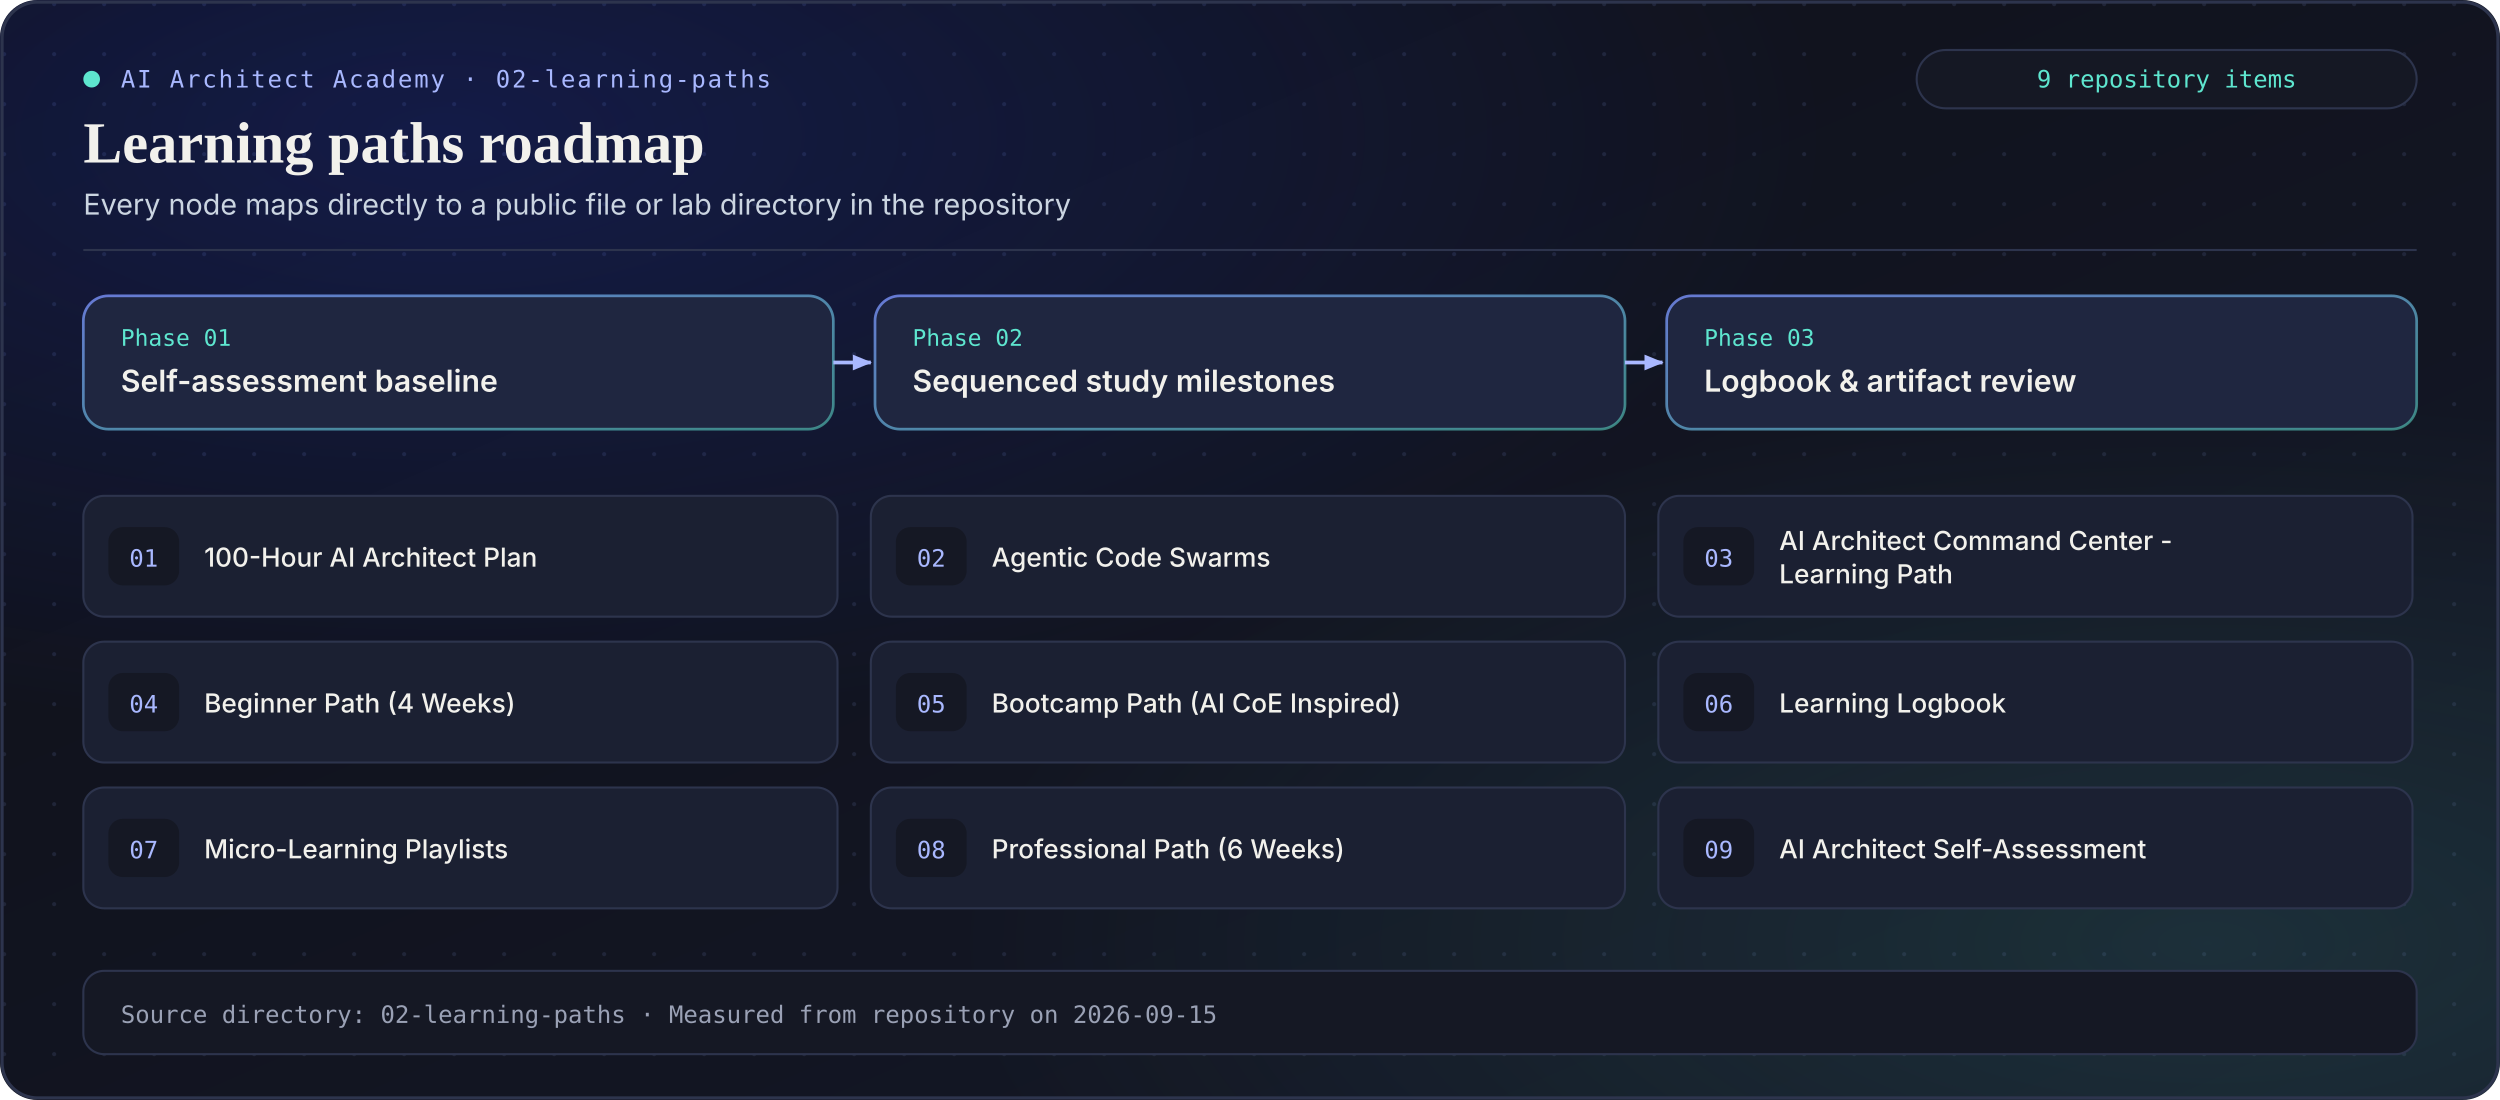
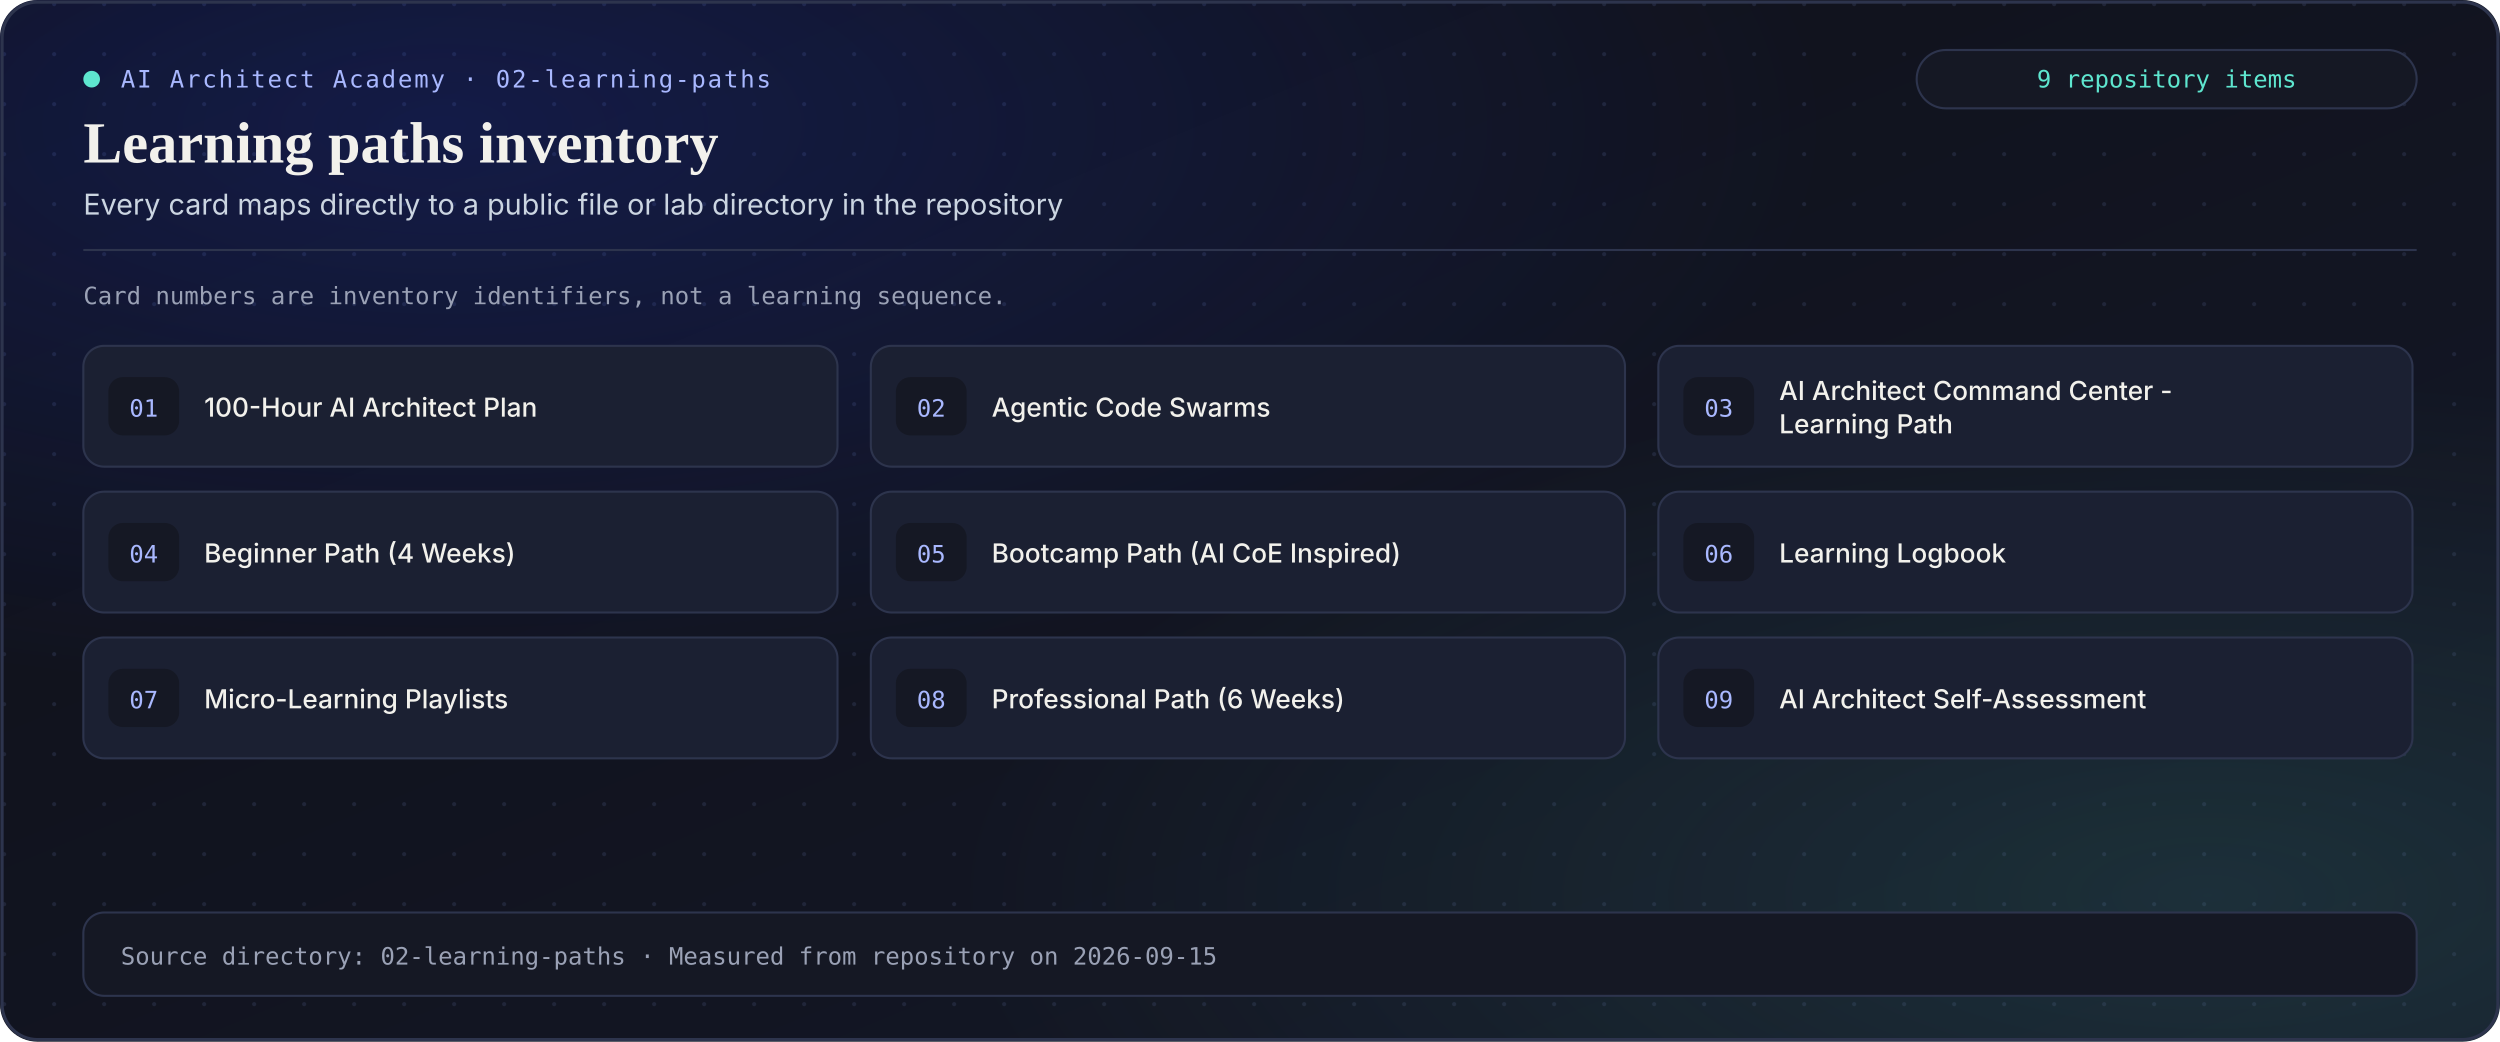
- <svg xmlns="http://www.w3.org/2000/svg" width="1200" height="528" viewBox="0 0 1200 528" role="img" aria-label="Learning paths curriculum roadmap">
+ <svg xmlns="http://www.w3.org/2000/svg" width="1200" height="500" viewBox="0 0 1200 500" role="img" aria-label="Learning paths curriculum section inventory">
  <defs>
    <linearGradient id="stage-grad" x1="0%" y1="0%" x2="100%" y2="100%">
      <stop offset="0%" stop-color="#0f1017" />
      <stop offset="60%" stop-color="#121522" />
      <stop offset="100%" stop-color="#141826" />
    </linearGradient>
    <linearGradient id="cobalt-stroke" x1="0%" y1="0%" x2="100%" y2="100%">
      <stop offset="0%" stop-color="#7c93ff" stop-opacity="0.78" />
      <stop offset="100%" stop-color="#5ee6cf" stop-opacity="0.52" />
    </linearGradient>
    <radialGradient id="cobalt-glow" cx="18%" cy="12%" r="55%">
      <stop offset="0%" stop-color="#1f3bd6" stop-opacity="0.24" />
      <stop offset="100%" stop-color="#1f3bd6" stop-opacity="0" />
    </radialGradient>
    <radialGradient id="mint-glow" cx="88%" cy="86%" r="50%">
      <stop offset="0%" stop-color="#5ee6cf" stop-opacity="0.12" />
      <stop offset="100%" stop-color="#5ee6cf" stop-opacity="0" />
    </radialGradient>
    <pattern id="academy-grid" width="24" height="24" patternUnits="userSpaceOnUse">
      <circle cx="2" cy="2" r="1" fill="#2d344d" fill-opacity="0.55" />
    </pattern>
    <marker id="arrow-cobalt" viewBox="0 0 10 10" refX="8" refY="5" markerWidth="6" markerHeight="6" orient="auto-start-reverse">
      <path d="M 0 1.5 L 8.5 5 L 0 8.5 z" fill="#a9b8ff" />
    </marker>
    <marker id="arrow-mint" viewBox="0 0 10 10" refX="8" refY="5" markerWidth="6" markerHeight="6" orient="auto-start-reverse">
      <path d="M 0 1.5 L 8.5 5 L 0 8.5 z" fill="#5ee6cf" />
    </marker>
    <marker id="arrow-amber" viewBox="0 0 10 10" refX="8" refY="5" markerWidth="6" markerHeight="6" orient="auto-start-reverse">
      <path d="M 0 1.5 L 8.5 5 L 0 8.5 z" fill="#ffc07a" />
    </marker>
  </defs>
  <style>
    text { font-family: Inter, system-ui, -apple-system, 'Segoe UI', Roboto, Helvetica, Arial, sans-serif; }
    .serif { font-family: 'Playfair Display', Georgia, 'Times New Roman', serif; }
    .mono { font-family: ui-monospace, 'SF Mono', Menlo, Consolas, monospace; }
  </style>
-   <rect width="1200" height="528" rx="18" fill="url(#stage-grad)" />
-   <rect width="1200" height="528" rx="18" fill="url(#academy-grid)" />
-   <rect width="1200" height="528" rx="18" fill="url(#cobalt-glow)" />
-   <rect width="1200" height="528" rx="18" fill="url(#mint-glow)" />
-   <rect x="1" y="1" width="1198" height="526" rx="17" fill="none" stroke="#2d344d" stroke-width="1.5" />
+   <rect width="1200" height="500" rx="18" fill="url(#stage-grad)" />
+   <rect width="1200" height="500" rx="18" fill="url(#academy-grid)" />
+   <rect width="1200" height="500" rx="18" fill="url(#cobalt-glow)" />
+   <rect width="1200" height="500" rx="18" fill="url(#mint-glow)" />
+   <rect x="1" y="1" width="1198" height="498" rx="17" fill="none" stroke="#2d344d" stroke-width="1.5" />
  <g>
    <rect x="40" y="34" width="8" height="8" rx="4" fill="#5ee6cf" />
    <text x="58" y="42" class="mono" font-size="11.5" fill="#a9b8ff" letter-spacing="0.9">AI Architect Academy · 02-learning-paths</text>
    <rect x="920" y="24" width="240" height="28" rx="14" fill="#151824" stroke="#2d344d" />
    <text x="1040" y="42" text-anchor="middle" class="mono" font-size="11.5" fill="#5ee6cf">9 repository items</text>
-     <text x="40" y="78" class="serif" font-size="28" font-weight="600" fill="#f2f1ec">Learning paths roadmap</text>
-     <text x="40" y="103" font-size="13.8" fill="#cbd5e1">Every node maps directly to a public file or lab directory in the repository</text>
+     <text x="40" y="78" class="serif" font-size="28" font-weight="600" fill="#f2f1ec">Learning paths inventory</text>
+     <text x="40" y="103" font-size="13.8" fill="#cbd5e1">Every card maps directly to a public file or lab directory in the repository</text>
    <line x1="40" y1="120" x2="1160" y2="120" stroke="#2d344d" stroke-width="1" />
  </g>
+   <text x="40" y="146" class="mono" font-size="11.5" fill="#9aa1b5">Card numbers are inventory identifiers, not a learning sequence.</text>
  <g>
-     <rect x="40" y="142" width="360" height="64" rx="12" fill="#1f2640" stroke="url(#cobalt-stroke)" stroke-width="1.3" />
-     <text x="58" y="166" class="mono" font-size="11" fill="#5ee6cf">Phase 01</text>
-     <text x="58" y="188" font-size="14.5" font-weight="600" fill="#f2f1ec">Self-assessment baseline</text>
-     <line x1="400" y1="174" x2="418" y2="174" stroke="#a9b8ff" stroke-width="1.8" marker-end="url(#arrow-cobalt)" />
+     <rect x="40" y="166" width="362" height="58" rx="10" fill="#1b2032" stroke="#2d344d" />
+     <rect x="52" y="181" width="34" height="28" rx="7" fill="#151824" />
+     <text x="69" y="200" text-anchor="middle" class="mono" font-size="11.5" fill="#a9b8ff">01</text>
+     <text x="98" y="200" font-size="12.6" font-weight="550" fill="#f2f1ec">100-Hour AI Architect Plan</text>
  </g>
  <g>
-     <rect x="420" y="142" width="360" height="64" rx="12" fill="#1f2640" stroke="url(#cobalt-stroke)" stroke-width="1.3" />
-     <text x="438" y="166" class="mono" font-size="11" fill="#5ee6cf">Phase 02</text>
-     <text x="438" y="188" font-size="14.5" font-weight="600" fill="#f2f1ec">Sequenced study milestones</text>
-     <line x1="780" y1="174" x2="798" y2="174" stroke="#a9b8ff" stroke-width="1.8" marker-end="url(#arrow-cobalt)" />
+     <rect x="418" y="166" width="362" height="58" rx="10" fill="#1b2032" stroke="#2d344d" />
+     <rect x="430" y="181" width="34" height="28" rx="7" fill="#151824" />
+     <text x="447" y="200" text-anchor="middle" class="mono" font-size="11.5" fill="#a9b8ff">02</text>
+     <text x="476" y="200" font-size="12.6" font-weight="550" fill="#f2f1ec">Agentic Code Swarms</text>
  </g>
  <g>
-     <rect x="800" y="142" width="360" height="64" rx="12" fill="#1f2640" stroke="url(#cobalt-stroke)" stroke-width="1.3" />
-     <text x="818" y="166" class="mono" font-size="11" fill="#5ee6cf">Phase 03</text>
-     <text x="818" y="188" font-size="14.5" font-weight="600" fill="#f2f1ec">Logbook &amp; artifact review</text>
+     <rect x="796" y="166" width="362" height="58" rx="10" fill="#1b2032" stroke="#2d344d" />
+     <rect x="808" y="181" width="34" height="28" rx="7" fill="#151824" />
+     <text x="825" y="200" text-anchor="middle" class="mono" font-size="11.5" fill="#a9b8ff">03</text>
+     <text x="854" y="192" font-size="12.6" font-weight="550" fill="#f2f1ec">AI Architect Command Center -</text>
+     <text x="854" y="208" font-size="12.6" font-weight="550" fill="#f2f1ec">Learning Path</text>
  </g>
  <g>
-     <rect x="40" y="238" width="362" height="58" rx="10" fill="#1b2032" stroke="#2d344d" />
-     <rect x="52" y="253" width="34" height="28" rx="7" fill="#151824" />
-     <text x="69" y="272" text-anchor="middle" class="mono" font-size="11.5" fill="#a9b8ff">01</text>
-     <text x="98" y="272" font-size="12.6" font-weight="550" fill="#f2f1ec">100-Hour AI Architect Plan</text>
+     <rect x="40" y="236" width="362" height="58" rx="10" fill="#1b2032" stroke="#2d344d" />
+     <rect x="52" y="251" width="34" height="28" rx="7" fill="#151824" />
+     <text x="69" y="270" text-anchor="middle" class="mono" font-size="11.5" fill="#a9b8ff">04</text>
+     <text x="98" y="270" font-size="12.6" font-weight="550" fill="#f2f1ec">Beginner Path (4 Weeks)</text>
  </g>
  <g>
-     <rect x="418" y="238" width="362" height="58" rx="10" fill="#1b2032" stroke="#2d344d" />
-     <rect x="430" y="253" width="34" height="28" rx="7" fill="#151824" />
-     <text x="447" y="272" text-anchor="middle" class="mono" font-size="11.5" fill="#a9b8ff">02</text>
-     <text x="476" y="272" font-size="12.6" font-weight="550" fill="#f2f1ec">Agentic Code Swarms</text>
+     <rect x="418" y="236" width="362" height="58" rx="10" fill="#1b2032" stroke="#2d344d" />
+     <rect x="430" y="251" width="34" height="28" rx="7" fill="#151824" />
+     <text x="447" y="270" text-anchor="middle" class="mono" font-size="11.5" fill="#a9b8ff">05</text>
+     <text x="476" y="270" font-size="12.6" font-weight="550" fill="#f2f1ec">Bootcamp Path (AI CoE Inspired)</text>
  </g>
  <g>
-     <rect x="796" y="238" width="362" height="58" rx="10" fill="#1b2032" stroke="#2d344d" />
-     <rect x="808" y="253" width="34" height="28" rx="7" fill="#151824" />
-     <text x="825" y="272" text-anchor="middle" class="mono" font-size="11.5" fill="#a9b8ff">03</text>
-     <text x="854" y="264" font-size="12.6" font-weight="550" fill="#f2f1ec">AI Architect Command Center -</text>
-     <text x="854" y="280" font-size="12.6" font-weight="550" fill="#f2f1ec">Learning Path</text>
+     <rect x="796" y="236" width="362" height="58" rx="10" fill="#1b2032" stroke="#2d344d" />
+     <rect x="808" y="251" width="34" height="28" rx="7" fill="#151824" />
+     <text x="825" y="270" text-anchor="middle" class="mono" font-size="11.5" fill="#a9b8ff">06</text>
+     <text x="854" y="270" font-size="12.6" font-weight="550" fill="#f2f1ec">Learning Logbook</text>
  </g>
  <g>
-     <rect x="40" y="308" width="362" height="58" rx="10" fill="#1b2032" stroke="#2d344d" />
-     <rect x="52" y="323" width="34" height="28" rx="7" fill="#151824" />
-     <text x="69" y="342" text-anchor="middle" class="mono" font-size="11.5" fill="#a9b8ff">04</text>
-     <text x="98" y="342" font-size="12.6" font-weight="550" fill="#f2f1ec">Beginner Path (4 Weeks)</text>
+     <rect x="40" y="306" width="362" height="58" rx="10" fill="#1b2032" stroke="#2d344d" />
+     <rect x="52" y="321" width="34" height="28" rx="7" fill="#151824" />
+     <text x="69" y="340" text-anchor="middle" class="mono" font-size="11.5" fill="#a9b8ff">07</text>
+     <text x="98" y="340" font-size="12.6" font-weight="550" fill="#f2f1ec">Micro-Learning Playlists</text>
  </g>
  <g>
-     <rect x="418" y="308" width="362" height="58" rx="10" fill="#1b2032" stroke="#2d344d" />
-     <rect x="430" y="323" width="34" height="28" rx="7" fill="#151824" />
-     <text x="447" y="342" text-anchor="middle" class="mono" font-size="11.5" fill="#a9b8ff">05</text>
-     <text x="476" y="342" font-size="12.6" font-weight="550" fill="#f2f1ec">Bootcamp Path (AI CoE Inspired)</text>
+     <rect x="418" y="306" width="362" height="58" rx="10" fill="#1b2032" stroke="#2d344d" />
+     <rect x="430" y="321" width="34" height="28" rx="7" fill="#151824" />
+     <text x="447" y="340" text-anchor="middle" class="mono" font-size="11.5" fill="#a9b8ff">08</text>
+     <text x="476" y="340" font-size="12.6" font-weight="550" fill="#f2f1ec">Professional Path (6 Weeks)</text>
  </g>
  <g>
-     <rect x="796" y="308" width="362" height="58" rx="10" fill="#1b2032" stroke="#2d344d" />
-     <rect x="808" y="323" width="34" height="28" rx="7" fill="#151824" />
-     <text x="825" y="342" text-anchor="middle" class="mono" font-size="11.5" fill="#a9b8ff">06</text>
-     <text x="854" y="342" font-size="12.6" font-weight="550" fill="#f2f1ec">Learning Logbook</text>
+     <rect x="796" y="306" width="362" height="58" rx="10" fill="#1b2032" stroke="#2d344d" />
+     <rect x="808" y="321" width="34" height="28" rx="7" fill="#151824" />
+     <text x="825" y="340" text-anchor="middle" class="mono" font-size="11.5" fill="#a9b8ff">09</text>
+     <text x="854" y="340" font-size="12.6" font-weight="550" fill="#f2f1ec">AI Architect Self-Assessment</text>
  </g>
  <g>
-     <rect x="40" y="378" width="362" height="58" rx="10" fill="#1b2032" stroke="#2d344d" />
-     <rect x="52" y="393" width="34" height="28" rx="7" fill="#151824" />
-     <text x="69" y="412" text-anchor="middle" class="mono" font-size="11.5" fill="#a9b8ff">07</text>
-     <text x="98" y="412" font-size="12.6" font-weight="550" fill="#f2f1ec">Micro-Learning Playlists</text>
-   </g>
-   <g>
-     <rect x="418" y="378" width="362" height="58" rx="10" fill="#1b2032" stroke="#2d344d" />
-     <rect x="430" y="393" width="34" height="28" rx="7" fill="#151824" />
-     <text x="447" y="412" text-anchor="middle" class="mono" font-size="11.5" fill="#a9b8ff">08</text>
-     <text x="476" y="412" font-size="12.6" font-weight="550" fill="#f2f1ec">Professional Path (6 Weeks)</text>
-   </g>
-   <g>
-     <rect x="796" y="378" width="362" height="58" rx="10" fill="#1b2032" stroke="#2d344d" />
-     <rect x="808" y="393" width="34" height="28" rx="7" fill="#151824" />
-     <text x="825" y="412" text-anchor="middle" class="mono" font-size="11.5" fill="#a9b8ff">09</text>
-     <text x="854" y="412" font-size="12.6" font-weight="550" fill="#f2f1ec">AI Architect Self-Assessment</text>
-   </g>
-   <g>
-     <rect x="40" y="466" width="1120" height="40" rx="10" fill="#151824" stroke="#2d344d" />
-     <text x="58" y="491" class="mono" font-size="11.5" fill="#9aa1b5">Source directory: 02-learning-paths · Measured from repository on 2026-09-15</text>
+     <rect x="40" y="438" width="1120" height="40" rx="10" fill="#151824" stroke="#2d344d" />
+     <text x="58" y="463" class="mono" font-size="11.5" fill="#9aa1b5">Source directory: 02-learning-paths · Measured from repository on 2026-09-15</text>
  </g>
</svg>
